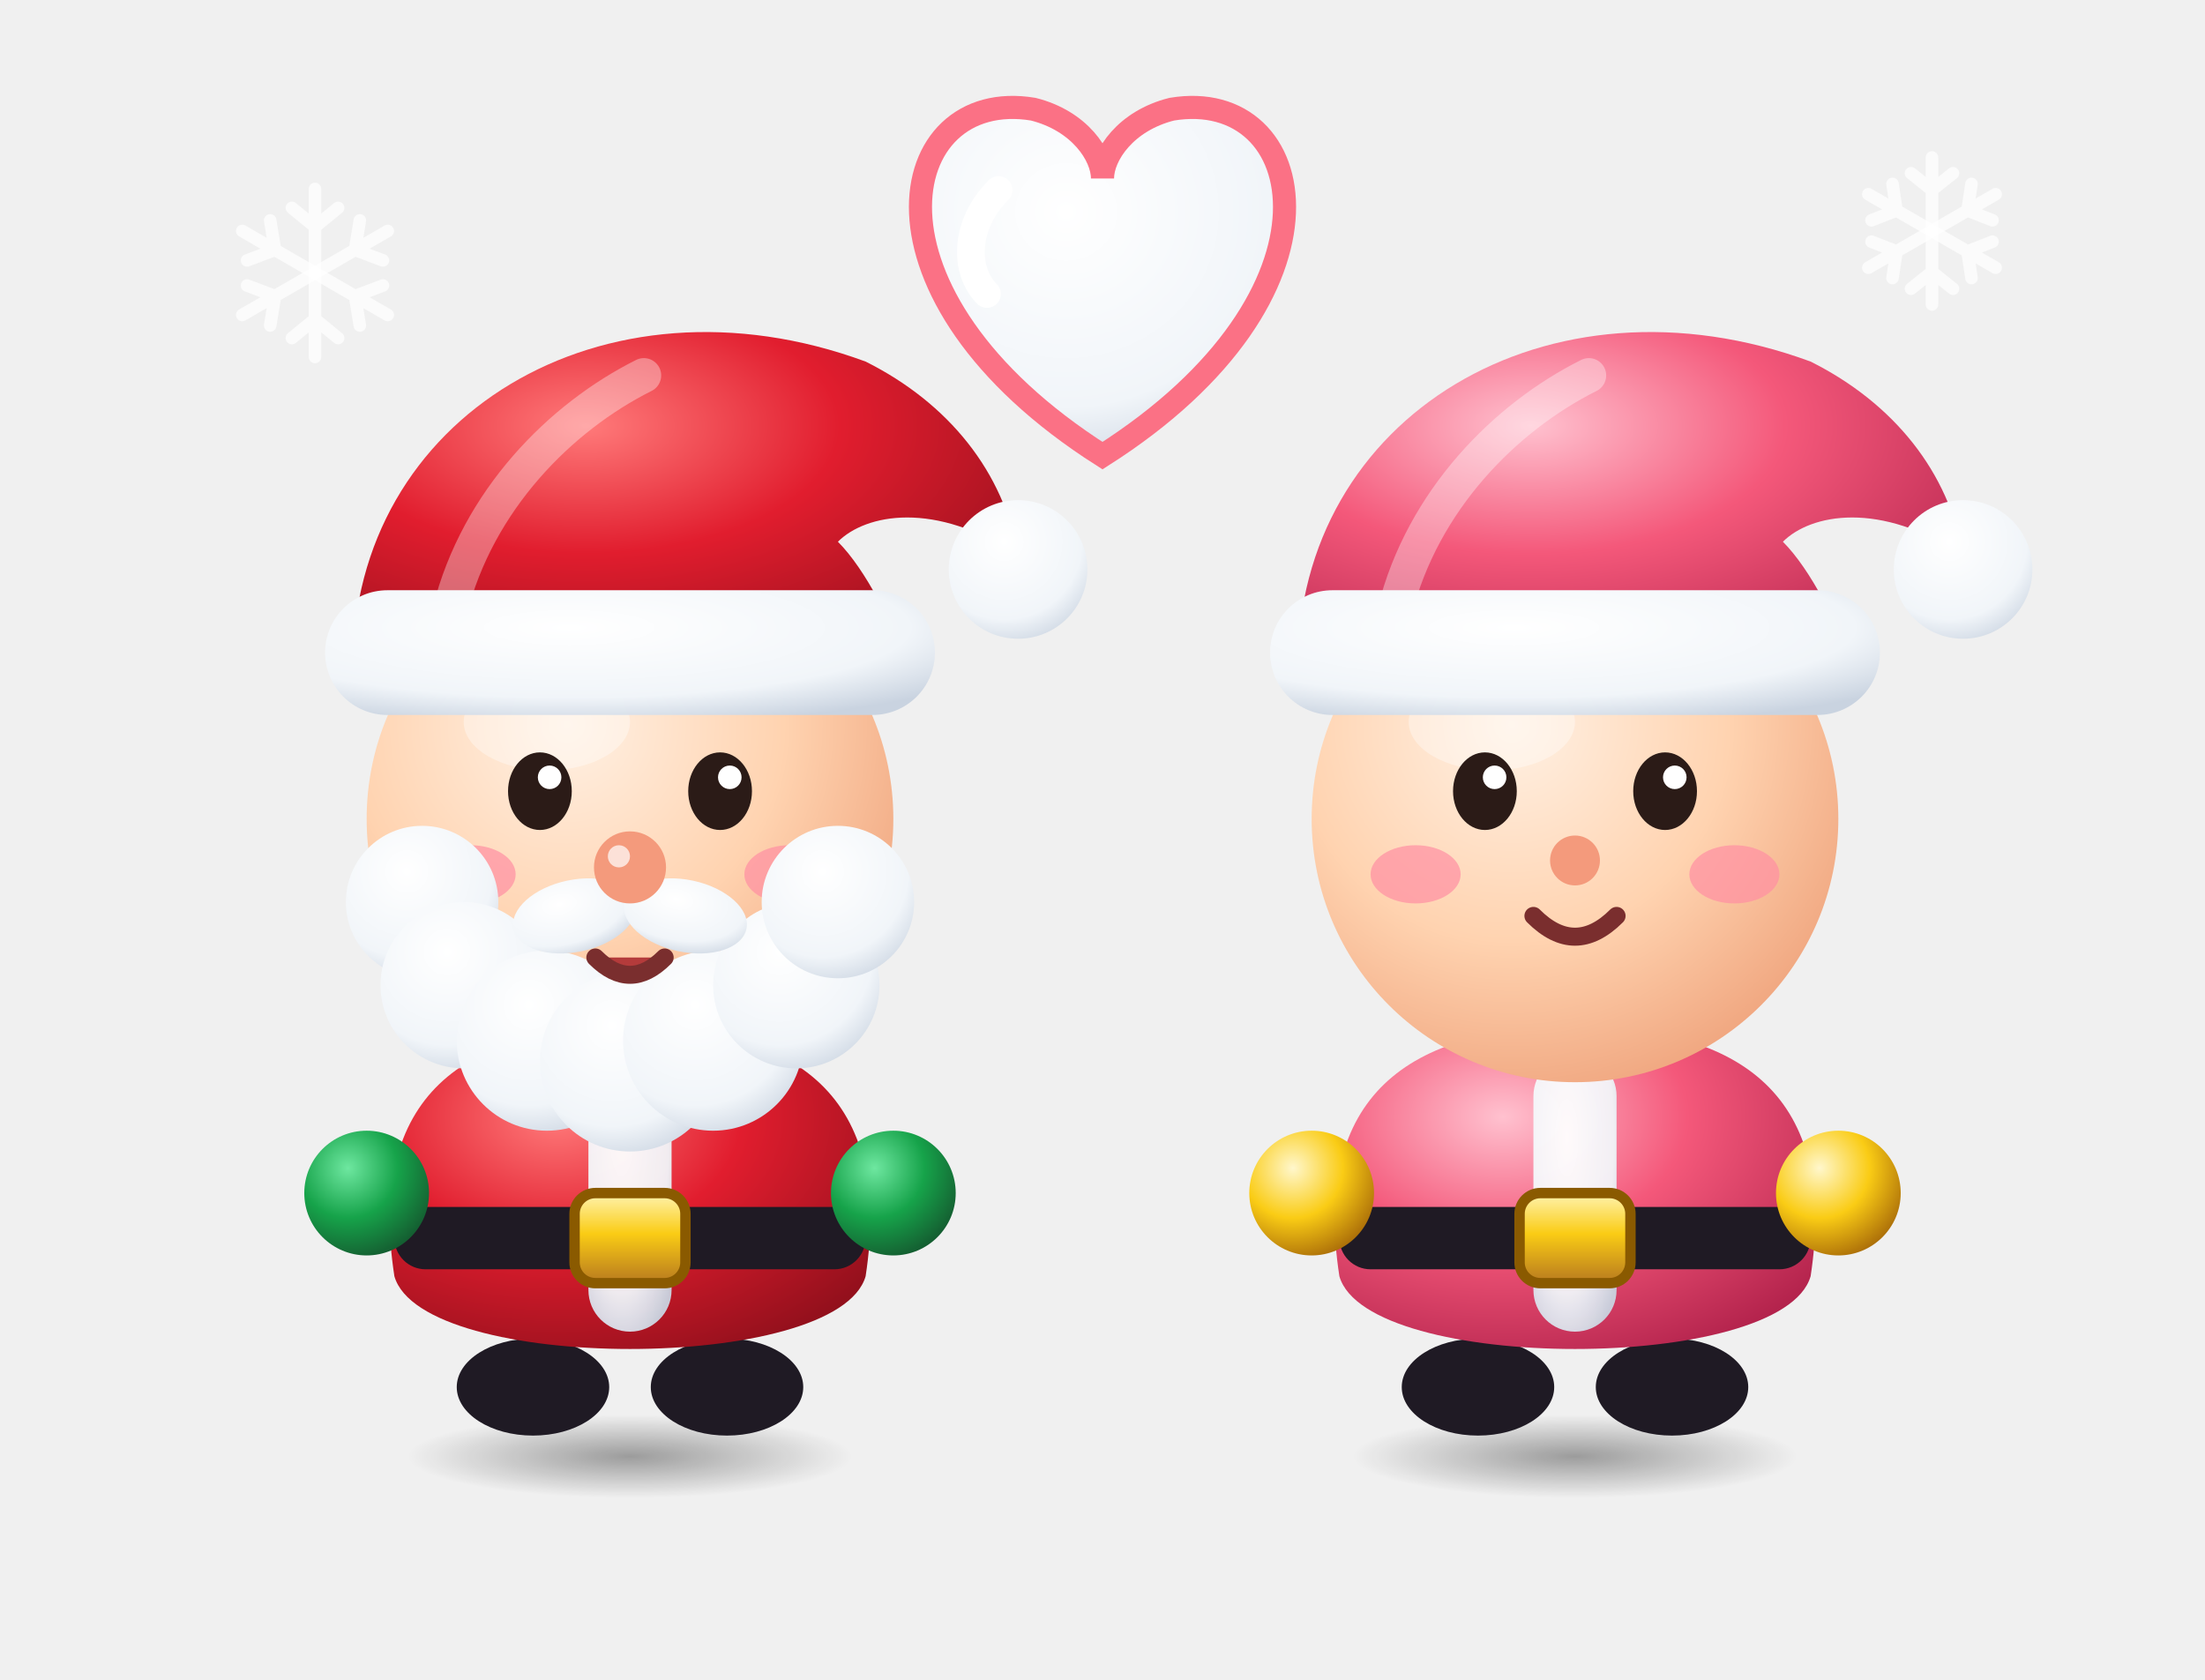
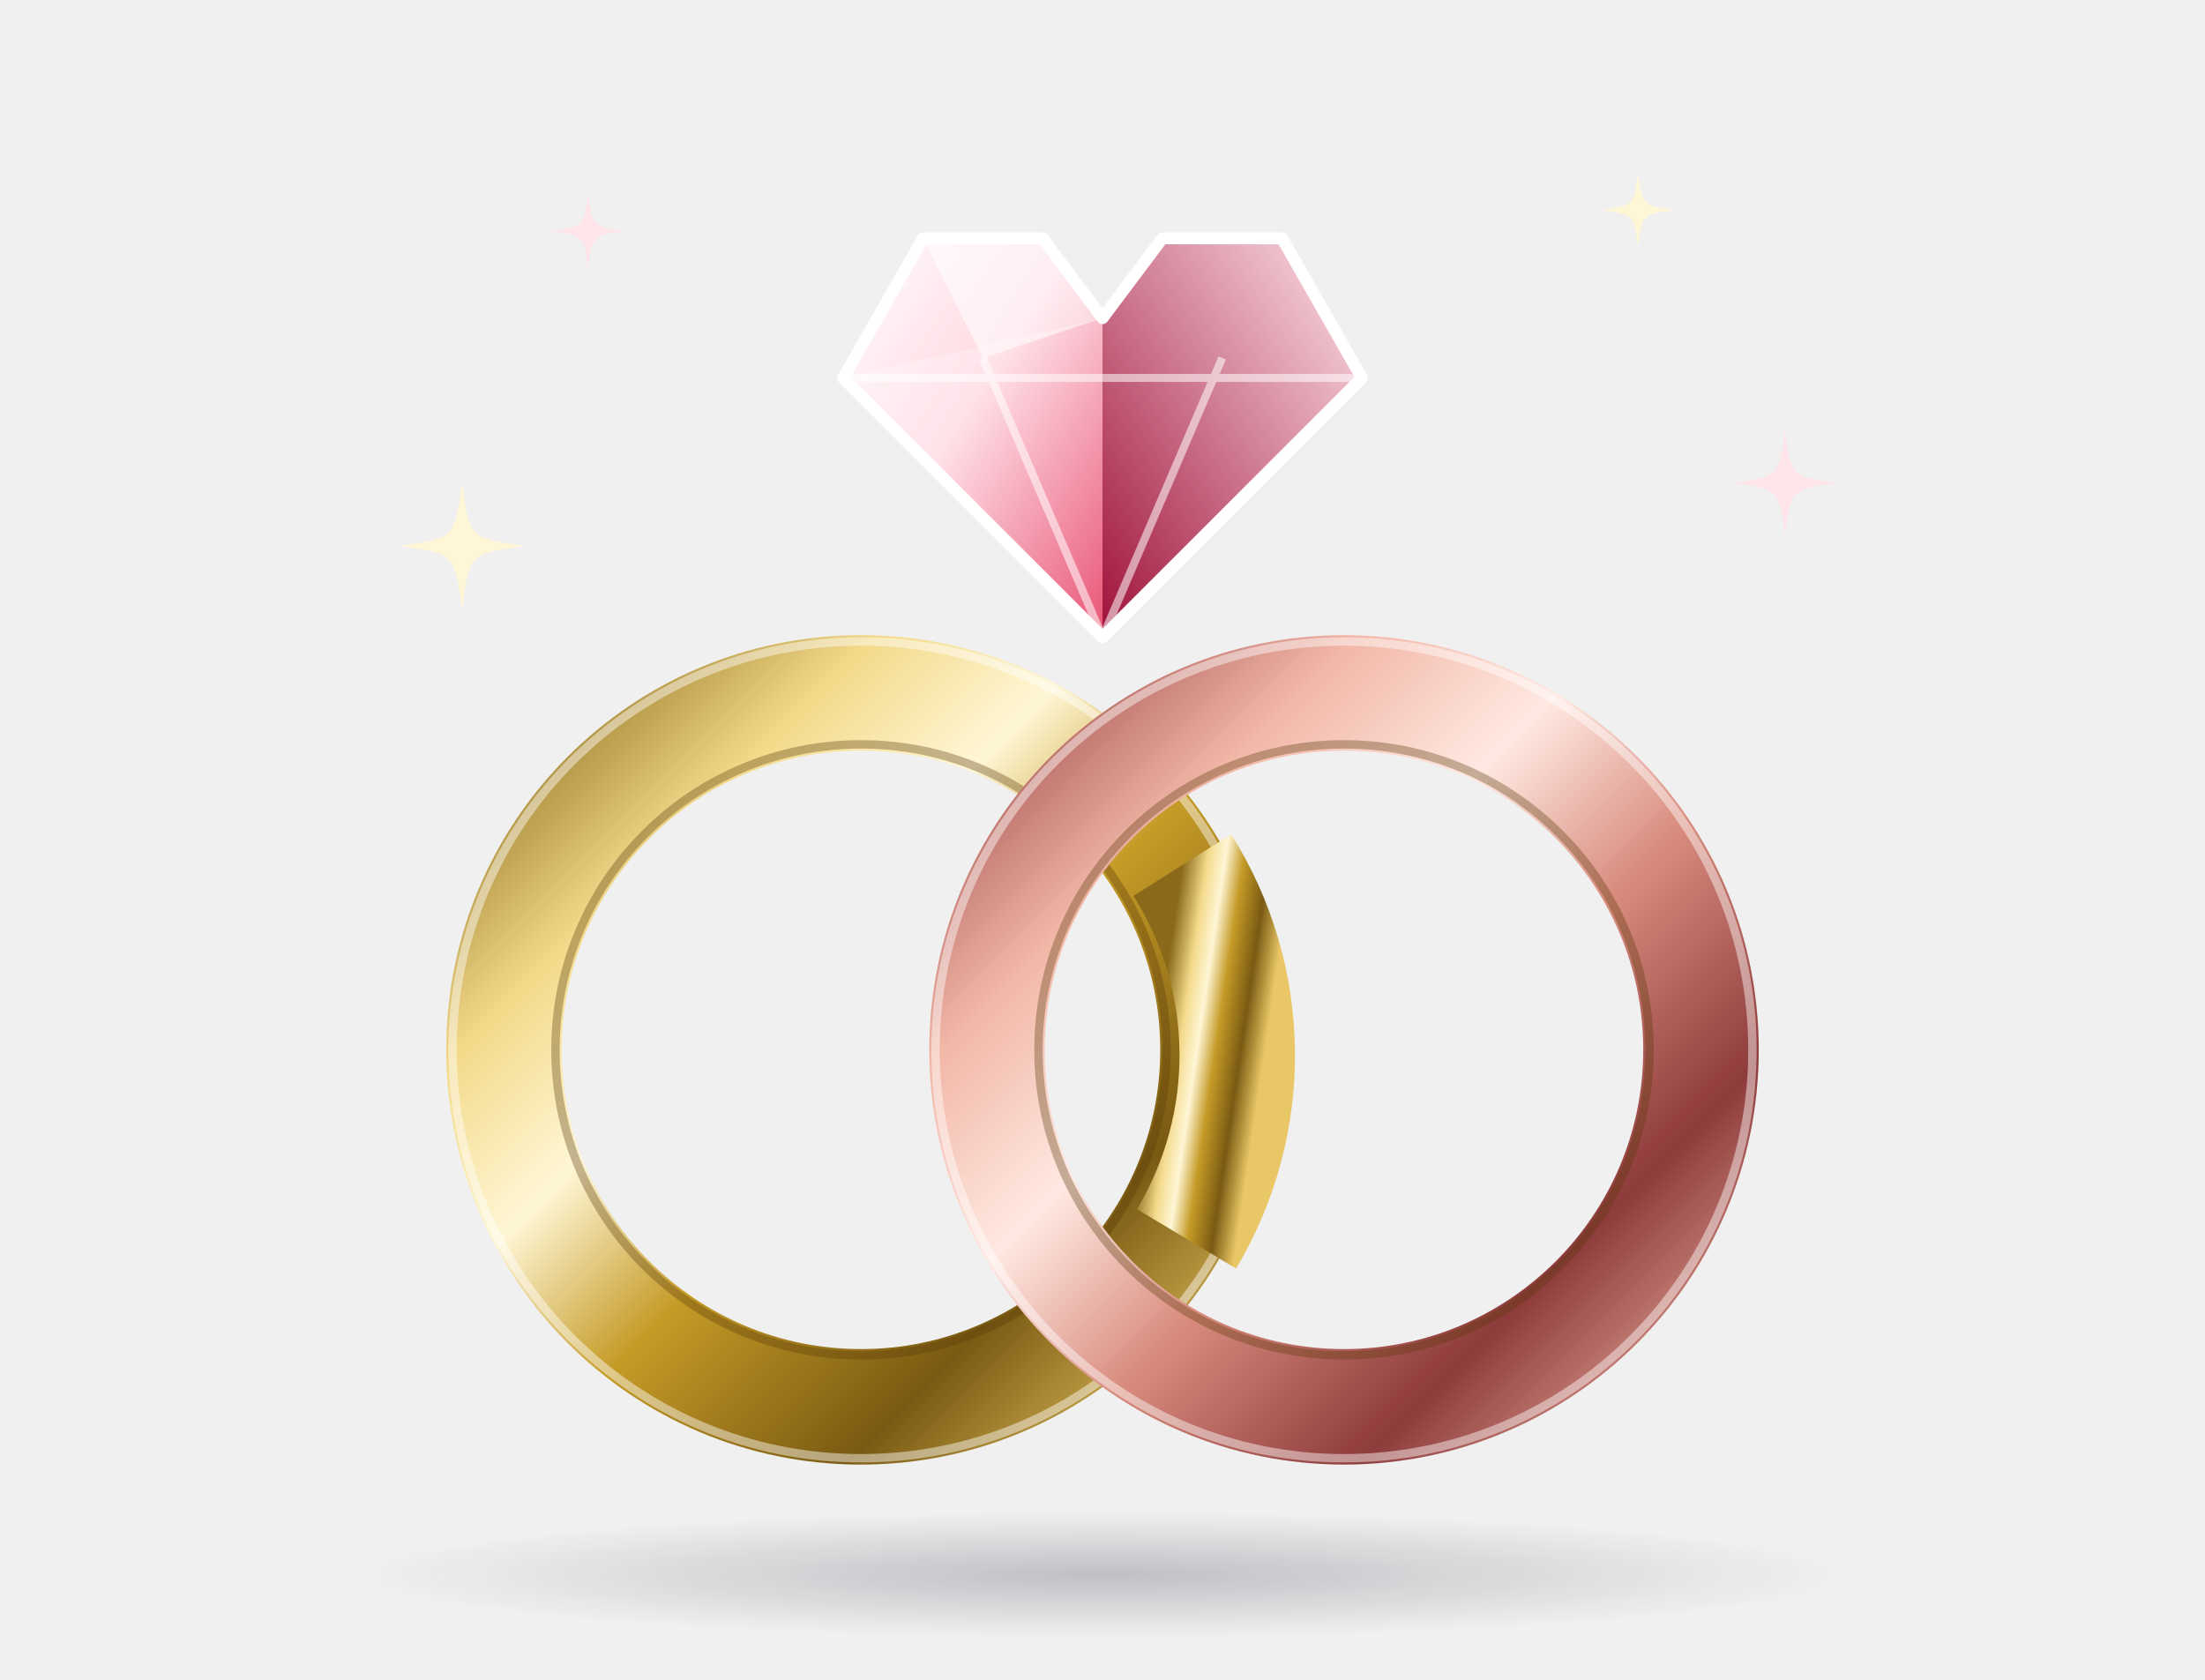
<svg xmlns="http://www.w3.org/2000/svg" width="210" height="160" viewBox="0 0 210 160">
  <defs>
-     <radialGradient id="skin" cx="38%" cy="32%" r="75%">
-       <stop offset="0" stop-color="#FFF1E4" />
-       <stop offset=".55" stop-color="#FFD3B0" />
-       <stop offset="1" stop-color="#EFA37C" />
+     <linearGradient id="gold" x1="0" y1="0" x2="1" y2="1">
+       <stop offset="0" stop-color="#8A6A1A" />
+       <stop offset=".22" stop-color="#F3DA8A" />
+       <stop offset=".38" stop-color="#FFF6D6" />
+       <stop offset=".55" stop-color="#C59B27" />
+       <stop offset=".78" stop-color="#7A5A12" />
+       <stop offset="1" stop-color="#E9C766" />
+     </linearGradient>
+     <linearGradient id="goldV" x1="0" y1="0" x2="0" y2="1">
+       <stop offset="0" stop-color="#FFF6D6" />
+       <stop offset=".3" stop-color="#E9C766" />
+       <stop offset=".62" stop-color="#B8891C" />
+       <stop offset=".85" stop-color="#7A5A12" />
+       <stop offset="1" stop-color="#D9B54A" />
+     </linearGradient>
+     <linearGradient id="goldH" x1="0" y1="0" x2="1" y2="0">
+       <stop offset="0" stop-color="#7A5A12" />
+       <stop offset=".18" stop-color="#C59B27" />
+       <stop offset=".36" stop-color="#FFF6D6" />
+       <stop offset=".5" stop-color="#E9C766" />
+       <stop offset=".72" stop-color="#9C7418" />
+       <stop offset=".9" stop-color="#F3DA8A" />
+       <stop offset="1" stop-color="#8A6A1A" />
+     </linearGradient>
+     <linearGradient id="rose" x1="0" y1="0" x2="1" y2="1">
+       <stop offset="0" stop-color="#9F4A4A" />
+       <stop offset=".22" stop-color="#F2B8A8" />
+       <stop offset=".4" stop-color="#FFE9E2" />
+       <stop offset=".58" stop-color="#D98C7E" />
+       <stop offset=".8" stop-color="#8E3B3B" />
+       <stop offset="1" stop-color="#E7A99A" />
+     </linearGradient>
+     <radialGradient id="velvet" cx="34%" cy="28%" r="80%">
+       <stop offset="0" stop-color="#E35757" />
+       <stop offset=".35" stop-color="#B91C1C" />
+       <stop offset=".75" stop-color="#7F1010" />
+       <stop offset="1" stop-color="#4A0707" />
    </radialGradient>
-     <radialGradient id="red" cx="35%" cy="28%" r="85%">
-       <stop offset="0" stop-color="#FF7A7A" />
-       <stop offset=".45" stop-color="#E11D2E" />
-       <stop offset="1" stop-color="#8E0F1B" />
+     <linearGradient id="velvetL" x1="0" y1="0" x2="0" y2="1">
+       <stop offset="0" stop-color="#D23B3B" />
+       <stop offset=".5" stop-color="#A51616" />
+       <stop offset="1" stop-color="#5E0B0B" />
+     </linearGradient>
+     <radialGradient id="glass" cx="38%" cy="30%" r="70%">
+       <stop offset="0" stop-color="#FFFFFF" stop-opacity=".95" />
+       <stop offset=".55" stop-color="#EAF2FB" stop-opacity=".55" />
+       <stop offset=".9" stop-color="#C9D8EA" stop-opacity=".55" />
+       <stop offset="1" stop-color="#A9BED6" stop-opacity=".8" />
    </radialGradient>
-     <radialGradient id="pink" cx="35%" cy="28%" r="85%">
-       <stop offset="0" stop-color="#FFC1CF" />
-       <stop offset=".45" stop-color="#F4587A" />
-       <stop offset="1" stop-color="#B0204A" />
+     <linearGradient id="iceA" x1="0" y1="0" x2="1" y2="1">
+       <stop offset="0" stop-color="#FFFFFF" />
+       <stop offset="1" stop-color="#CFE3F5" />
+     </linearGradient>
+     <linearGradient id="iceB" x1="1" y1="0" x2="0" y2="1">
+       <stop offset="0" stop-color="#E8F3FC" />
+       <stop offset="1" stop-color="#9DB9D6" />
+     </linearGradient>
+     <linearGradient id="emA" x1="0" y1="0" x2="1" y2="1">
+       <stop offset="0" stop-color="#6EE7B7" />
+       <stop offset="1" stop-color="#047857" />
+     </linearGradient>
+     <linearGradient id="emB" x1="1" y1="0" x2="0" y2="1">
+       <stop offset="0" stop-color="#10B981" />
+       <stop offset="1" stop-color="#064E3B" />
+     </linearGradient>
+     <linearGradient id="crys" x1="0" y1="0" x2="1" y2="1">
+       <stop offset="0" stop-color="#FFFFFF" />
+       <stop offset=".45" stop-color="#FFD9E2" />
+       <stop offset="1" stop-color="#E11D48" />
+     </linearGradient>
+     <linearGradient id="crys2" x1="1" y1="0" x2="0" y2="1">
+       <stop offset="0" stop-color="#FFE4EA" />
+       <stop offset="1" stop-color="#9F1239" />
+     </linearGradient>
+     <linearGradient id="spec" x1="0" y1="0" x2="1" y2="0">
+       <stop offset="0" stop-color="#fff" stop-opacity="0" />
+       <stop offset=".5" stop-color="#fff" stop-opacity=".9" />
+       <stop offset="1" stop-color="#fff" stop-opacity="0" />
+     </linearGradient>
+     <radialGradient id="shadow" cx="50%" cy="50%" r="50%">
+       <stop offset="0" stop-color="#0F172A" stop-opacity=".22" />
+       <stop offset="1" stop-color="#0F172A" stop-opacity="0" />
    </radialGradient>
-     <radialGradient id="fur" cx="40%" cy="30%" r="80%">
-       <stop offset="0" stop-color="#FFFFFF" />
-       <stop offset=".7" stop-color="#F1F5F9" />
-       <stop offset="1" stop-color="#C9D3E0" />
+     <radialGradient id="leaf" cx="30%" cy="30%" r="80%">
+       <stop offset="0" stop-color="#34D399" />
+       <stop offset=".5" stop-color="#047857" />
+       <stop offset="1" stop-color="#033D2C" />
    </radialGradient>
-     <linearGradient id="gold" x1="0" y1="0" x2="0" y2="1">
-       <stop offset="0" stop-color="#FFF3B0" />
-       <stop offset=".45" stop-color="#FACC15" />
-       <stop offset="1" stop-color="#B7791F" />
-     </linearGradient>
-     <radialGradient id="goldR" cx="35%" cy="30%" r="80%">
-       <stop offset="0" stop-color="#FFF7CC" />
-       <stop offset=".5" stop-color="#FACC15" />
-       <stop offset="1" stop-color="#A16207" />
-     </radialGradient>
-     <radialGradient id="green" cx="35%" cy="30%" r="80%">
-       <stop offset="0" stop-color="#6EE7A0" />
-       <stop offset=".5" stop-color="#16A34A" />
-       <stop offset="1" stop-color="#14532D" />
-     </radialGradient>
-     <radialGradient id="snow" cx="38%" cy="30%" r="80%">
-       <stop offset="0" stop-color="#FFFFFF" />
-       <stop offset=".65" stop-color="#EEF4FB" />
-       <stop offset="1" stop-color="#B9C7DA" />
-     </radialGradient>
-     <radialGradient id="deer" cx="38%" cy="30%" r="80%">
-       <stop offset="0" stop-color="#D9A270" />
-       <stop offset=".55" stop-color="#A86A3D" />
-       <stop offset="1" stop-color="#6B3F1F" />
-     </radialGradient>
-     <radialGradient id="nose" cx="35%" cy="30%" r="70%">
-       <stop offset="0" stop-color="#FFB4B4" />
-       <stop offset=".5" stop-color="#FF2D2D" />
-       <stop offset="1" stop-color="#B00000" />
-     </radialGradient>
-     <radialGradient id="glow" cx="50%" cy="50%" r="50%">
-       <stop offset="0" stop-color="#FF4D4D" stop-opacity=".7" />
-       <stop offset="1" stop-color="#FF4D4D" stop-opacity="0" />
-     </radialGradient>
-     <radialGradient id="shadow" cx="50%" cy="50%" r="50%">
-       <stop offset="0" stop-color="#000" stop-opacity=".35" />
-       <stop offset="1" stop-color="#000" stop-opacity="0" />
+     <radialGradient id="berry" cx="35%" cy="30%" r="70%">
+       <stop offset="0" stop-color="#FFB3B3" />
+       <stop offset=".45" stop-color="#DC2626" />
+       <stop offset="1" stop-color="#6B0A0A" />
    </radialGradient>
  </defs>
-   <g transform="translate(105 28) scale(1.1)">
-     <path d="M0 14 C-22 0 -18 -18 -6 -16 C-2 -15 0 -12 0 -10 C0 -12 2 -15 6 -16 C18 -18 22 0 0 14Z" fill="url(#fur)" stroke="#FB7185" stroke-width="2" />
-     <path d="M-9 -9 C-12 -6 -12 -2 -10 0" stroke="#fff" stroke-width="2.4" fill="none" stroke-linecap="round" />
+   <ellipse cx="105" cy="150" rx="70" ry="6" fill="url(#shadow)" />
+   <circle cx="82" cy="100" r="34" fill="none" stroke="url(#gold)" stroke-width="11" />
+   <circle cx="82" cy="100" r="38.9" fill="none" stroke="#fff" stroke-opacity=".45" stroke-width=".8" />
+   <circle cx="82" cy="100" r="29.1" fill="none" stroke="#5A3A0A" stroke-opacity=".35" stroke-width=".8" />
+   <circle cx="128" cy="100" r="34" fill="none" stroke="url(#rose)" stroke-width="11" />
+   <circle cx="128" cy="100" r="38.9" fill="none" stroke="#fff" stroke-opacity=".45" stroke-width=".8" />
+   <circle cx="128" cy="100" r="29.1" fill="none" stroke="#5A3A0A" stroke-opacity=".35" stroke-width=".8" />
+   <path d="M112.6 82.4 A34 34 0 0 1 113 118" stroke="url(#gold)" stroke-width="11" fill="none" />
+   <g transform="translate(105 36) scale(0.95)">
+     <path d="M0 26 L-26 0 L-18 -14 L-6 -14 L0 -6Z" fill="url(#crys)" />
+     <path d="M0 26 L26 0 L18 -14 L6 -14 L0 -6Z" fill="url(#crys2)" />
+     <path d="M0 26 L-26 0 L0 -6Z" fill="#fff" opacity=".25" />
+     <path d="M-18 -14 L-6 -14 L0 -6 L-12 -2Z" fill="#fff" opacity=".55" />
+     <path d="M0 26 L-26 0 L-18 -14 L-6 -14 L0 -6 L6 -14 L18 -14 L26 0Z" fill="none" stroke="#fff" stroke-width="1.2" stroke-linejoin="round" />
+     <path d="M-26 0 L26 0 M-12 -2 L0 26 M12 -2 L0 26" stroke="#fff" stroke-opacity=".55" stroke-width=".8" />
  </g>
-   <g transform="translate(30 26)" stroke="#fff" stroke-opacity="0.7" stroke-width="1.2" stroke-linecap="round" fill="none">
-     <path d="M0 0 L0 -8 M0 -4.4 L-2.2 -6.2 M0 -4.4 L2.2 -6.2" transform="rotate(0)" />
-     <path d="M0 0 L0 -8 M0 -4.4 L-2.2 -6.2 M0 -4.4 L2.2 -6.2" transform="rotate(60)" />
-     <path d="M0 0 L0 -8 M0 -4.4 L-2.2 -6.2 M0 -4.4 L2.2 -6.2" transform="rotate(120)" />
-     <path d="M0 0 L0 -8 M0 -4.4 L-2.2 -6.2 M0 -4.4 L2.2 -6.2" transform="rotate(180)" />
-     <path d="M0 0 L0 -8 M0 -4.4 L-2.2 -6.2 M0 -4.4 L2.2 -6.2" transform="rotate(240)" />
-     <path d="M0 0 L0 -8 M0 -4.4 L-2.2 -6.2 M0 -4.4 L2.2 -6.2" transform="rotate(300)" />
-   </g>
-   <g transform="translate(184 22)" stroke="#fff" stroke-opacity="0.7" stroke-width="1.2" stroke-linecap="round" fill="none">
-     <path d="M0 0 L0 -7 M0 -3.9 L-2.0 -5.5 M0 -3.9 L2.0 -5.5" transform="rotate(0)" />
-     <path d="M0 0 L0 -7 M0 -3.9 L-2.0 -5.5 M0 -3.9 L2.0 -5.5" transform="rotate(60)" />
-     <path d="M0 0 L0 -7 M0 -3.9 L-2.0 -5.5 M0 -3.9 L2.0 -5.5" transform="rotate(120)" />
-     <path d="M0 0 L0 -7 M0 -3.9 L-2.0 -5.5 M0 -3.9 L2.0 -5.5" transform="rotate(180)" />
-     <path d="M0 0 L0 -7 M0 -3.9 L-2.0 -5.5 M0 -3.9 L2.0 -5.5" transform="rotate(240)" />
-     <path d="M0 0 L0 -7 M0 -3.9 L-2.0 -5.5 M0 -3.9 L2.0 -5.5" transform="rotate(300)" />
-   </g>
-   <g transform="translate(60 78) scale(0.66)">
-     <ellipse cx="0" cy="92" rx="32" ry="6" fill="url(#shadow)" />
-     <ellipse cx="-14" cy="82" rx="11" ry="7" fill="#1F1A24" />
-     <ellipse cx="14" cy="82" rx="11" ry="7" fill="#1F1A24" />
-     <path d="M-34 66 C-38 40 -24 30 0 30 C24 30 38 40 34 66 C30 80 -30 80 -34 66 Z" fill="url(#red)" />
-     <rect x="-6" y="34" width="12" height="40" rx="6" fill="url(#fur)" opacity=".95" />
-     <rect x="-34" y="56" width="68" height="9" rx="4.5" fill="#1F1A24" />
-     <rect x="-8" y="54" width="16" height="13" rx="3" fill="url(#gold)" stroke="#8A5A00" stroke-width="1.5" />
-     <circle cx="38" cy="54" r="9" fill="url(#green)" />
-     <circle cx="-38" cy="54" r="9" fill="url(#green)" />
-     <circle cx="0" cy="0" r="38" fill="url(#skin)" />
-     <ellipse cx="-12" cy="-14" rx="12" ry="7" fill="#fff" opacity=".35" />
-     <ellipse cx="-13" cy="-4" rx="4.6" ry="5.6" fill="#2B1B17" />
-     <circle cx="-11.6" cy="-6" r="1.7" fill="#fff" />
-     <ellipse cx="13" cy="-4" rx="4.6" ry="5.6" fill="#2B1B17" />
-     <circle cx="14.4" cy="-6" r="1.7" fill="#fff" />
-     <ellipse cx="-23" cy="8" rx="6.5" ry="4.2" fill="#FF8FA3" opacity=".7" />
-     <ellipse cx="23" cy="8" rx="6.5" ry="4.2" fill="#FF8FA3" opacity=".7" />
-     <circle cx="-30" cy="12" r="11" fill="url(#fur)" />
-     <circle cx="-24" cy="24" r="12" fill="url(#fur)" />
-     <circle cx="-12" cy="32" r="13" fill="url(#fur)" />
-     <circle cx="0" cy="35" r="13" fill="url(#fur)" />
-     <circle cx="12" cy="32" r="13" fill="url(#fur)" />
-     <circle cx="24" cy="24" r="12" fill="url(#fur)" />
-     <circle cx="30" cy="12" r="11" fill="url(#fur)" />
-     <path d="M-5 20 q5 5 10 0" stroke="#7A2E2E" stroke-width="2.6" fill="#B43B3B" stroke-linecap="round" />
-     <ellipse cx="-8" cy="14" rx="9" ry="5.2" fill="url(#fur)" transform="rotate(-12 -8 14)" />
-     <ellipse cx="8" cy="14" rx="9" ry="5.2" fill="url(#fur)" transform="rotate(12 8 14)" />
-     <circle cx="0" cy="7" r="5.2" fill="#F49A7C" />
-     <circle cx="-1.6" cy="5.4" r="1.6" fill="#fff" opacity=".7" />
-     <path d="M-40 -22 C-40 -58 -4 -80 34 -66 C46 -60 54 -50 56 -38 C44 -46 34 -44 30 -40 C34 -36 38 -28 40 -22 Z" fill="url(#red)" />
-     <path d="M-26 -30 C-22 -46 -10 -58 2 -64" stroke="#fff" stroke-opacity=".35" stroke-width="5" fill="none" stroke-linecap="round" />
-     <circle cx="56" cy="-36" r="10" fill="url(#fur)" />
-     <rect x="-44" y="-33" width="88" height="18" rx="9" fill="url(#fur)" />
-   </g>
-   <g transform="translate(150 78) scale(0.66)">
-     <ellipse cx="0" cy="92" rx="32" ry="6" fill="url(#shadow)" />
-     <ellipse cx="-14" cy="82" rx="11" ry="7" fill="#1F1A24" />
-     <ellipse cx="14" cy="82" rx="11" ry="7" fill="#1F1A24" />
-     <path d="M-34 66 C-38 40 -24 30 0 30 C24 30 38 40 34 66 C30 80 -30 80 -34 66 Z" fill="url(#pink)" />
-     <rect x="-6" y="34" width="12" height="40" rx="6" fill="url(#fur)" opacity=".95" />
-     <rect x="-34" y="56" width="68" height="9" rx="4.5" fill="#1F1A24" />
-     <rect x="-8" y="54" width="16" height="13" rx="3" fill="url(#gold)" stroke="#8A5A00" stroke-width="1.5" />
-     <circle cx="38" cy="54" r="9" fill="url(#goldR)" />
-     <circle cx="-38" cy="54" r="9" fill="url(#goldR)" />
-     <circle cx="0" cy="0" r="38" fill="url(#skin)" />
-     <ellipse cx="-12" cy="-14" rx="12" ry="7" fill="#fff" opacity=".35" />
-     <ellipse cx="-13" cy="-4" rx="4.6" ry="5.6" fill="#2B1B17" />
-     <circle cx="-11.6" cy="-6" r="1.7" fill="#fff" />
-     <ellipse cx="13" cy="-4" rx="4.6" ry="5.6" fill="#2B1B17" />
-     <circle cx="14.4" cy="-6" r="1.7" fill="#fff" />
-     <ellipse cx="-23" cy="8" rx="6.5" ry="4.2" fill="#FF8FA3" opacity=".7" />
-     <ellipse cx="23" cy="8" rx="6.5" ry="4.2" fill="#FF8FA3" opacity=".7" />
-     <circle cx="0" cy="6" r="3.6" fill="#F49A7C" />
-     <path d="M-6 14 q6 6 12 0" stroke="#7A2E2E" stroke-width="2.6" fill="none" stroke-linecap="round" />
-     <path d="M-40 -22 C-40 -58 -4 -80 34 -66 C46 -60 54 -50 56 -38 C44 -46 34 -44 30 -40 C34 -36 38 -28 40 -22 Z" fill="url(#pink)" />
-     <path d="M-26 -30 C-22 -46 -10 -58 2 -64" stroke="#fff" stroke-opacity=".35" stroke-width="5" fill="none" stroke-linecap="round" />
-     <circle cx="56" cy="-36" r="10" fill="url(#fur)" />
-     <rect x="-44" y="-33" width="88" height="18" rx="9" fill="url(#fur)" />
-   </g>
+   <path transform="translate(44 52)" d="M0 -6 C0.72 -0.72 0.72 -0.72 6 0 C0.72 0.72 0.72 0.72 0 6 C-0.72 0.72 -0.72 0.72 -6 0 C-0.72 -0.72 -0.72 -0.72 0 -6Z" fill="#FFF6D6" opacity="1" />
+   <path transform="translate(170 46)" d="M0 -5 C0.6 -0.6 0.6 -0.6 5 0 C0.6 0.6 0.6 0.6 0 5 C-0.6 0.6 -0.6 0.6 -5 0 C-0.6 -0.6 -0.6 -0.6 0 -5Z" fill="#FFE4EA" opacity="1" />
+   <path transform="translate(156 20)" d="M0 -3.5 C0.42 -0.42 0.42 -0.42 3.5 0 C0.42 0.42 0.42 0.42 0 3.5 C-0.42 0.42 -0.42 0.42 -3.5 0 C-0.42 -0.42 -0.42 -0.42 0 -3.5Z" fill="#FFF6D6" opacity="1" />
+   <path transform="translate(56 22)" d="M0 -3.5 C0.42 -0.42 0.42 -0.42 3.5 0 C0.42 0.42 0.42 0.42 0 3.5 C-0.42 0.42 -0.42 0.42 -3.5 0 C-0.42 -0.42 -0.42 -0.42 0 -3.5Z" fill="#FFE4EA" opacity="1" />
</svg>
